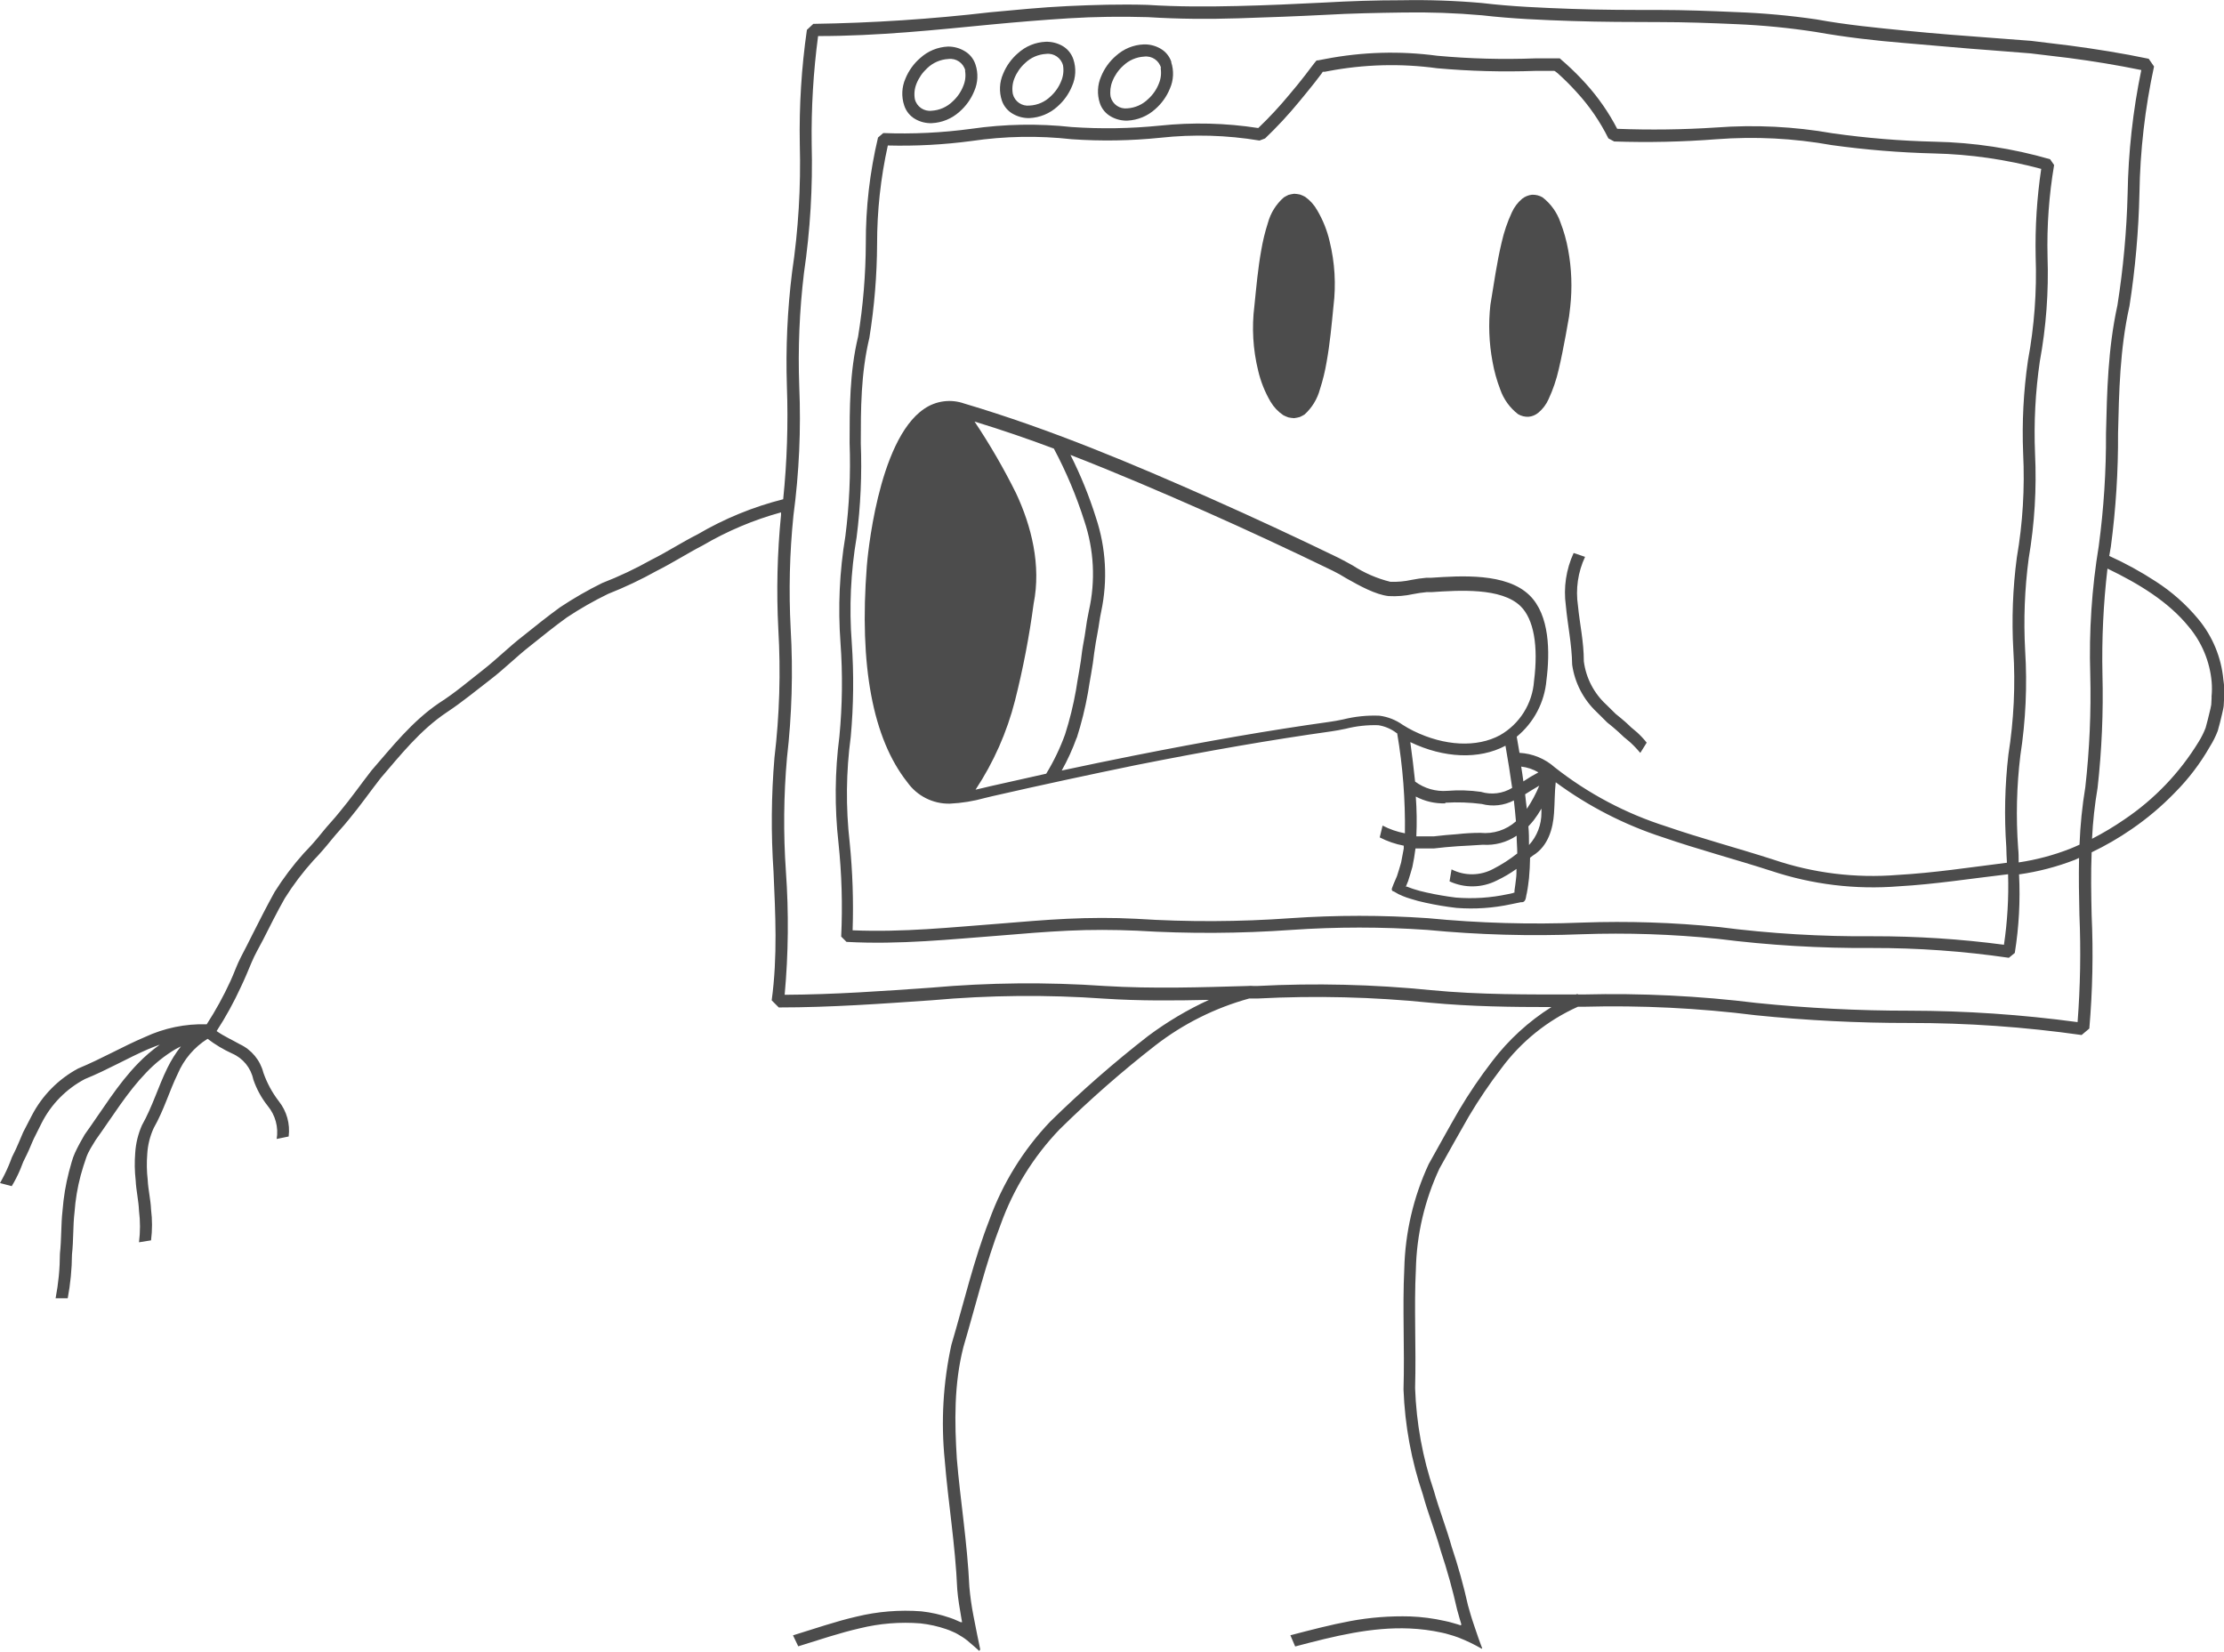
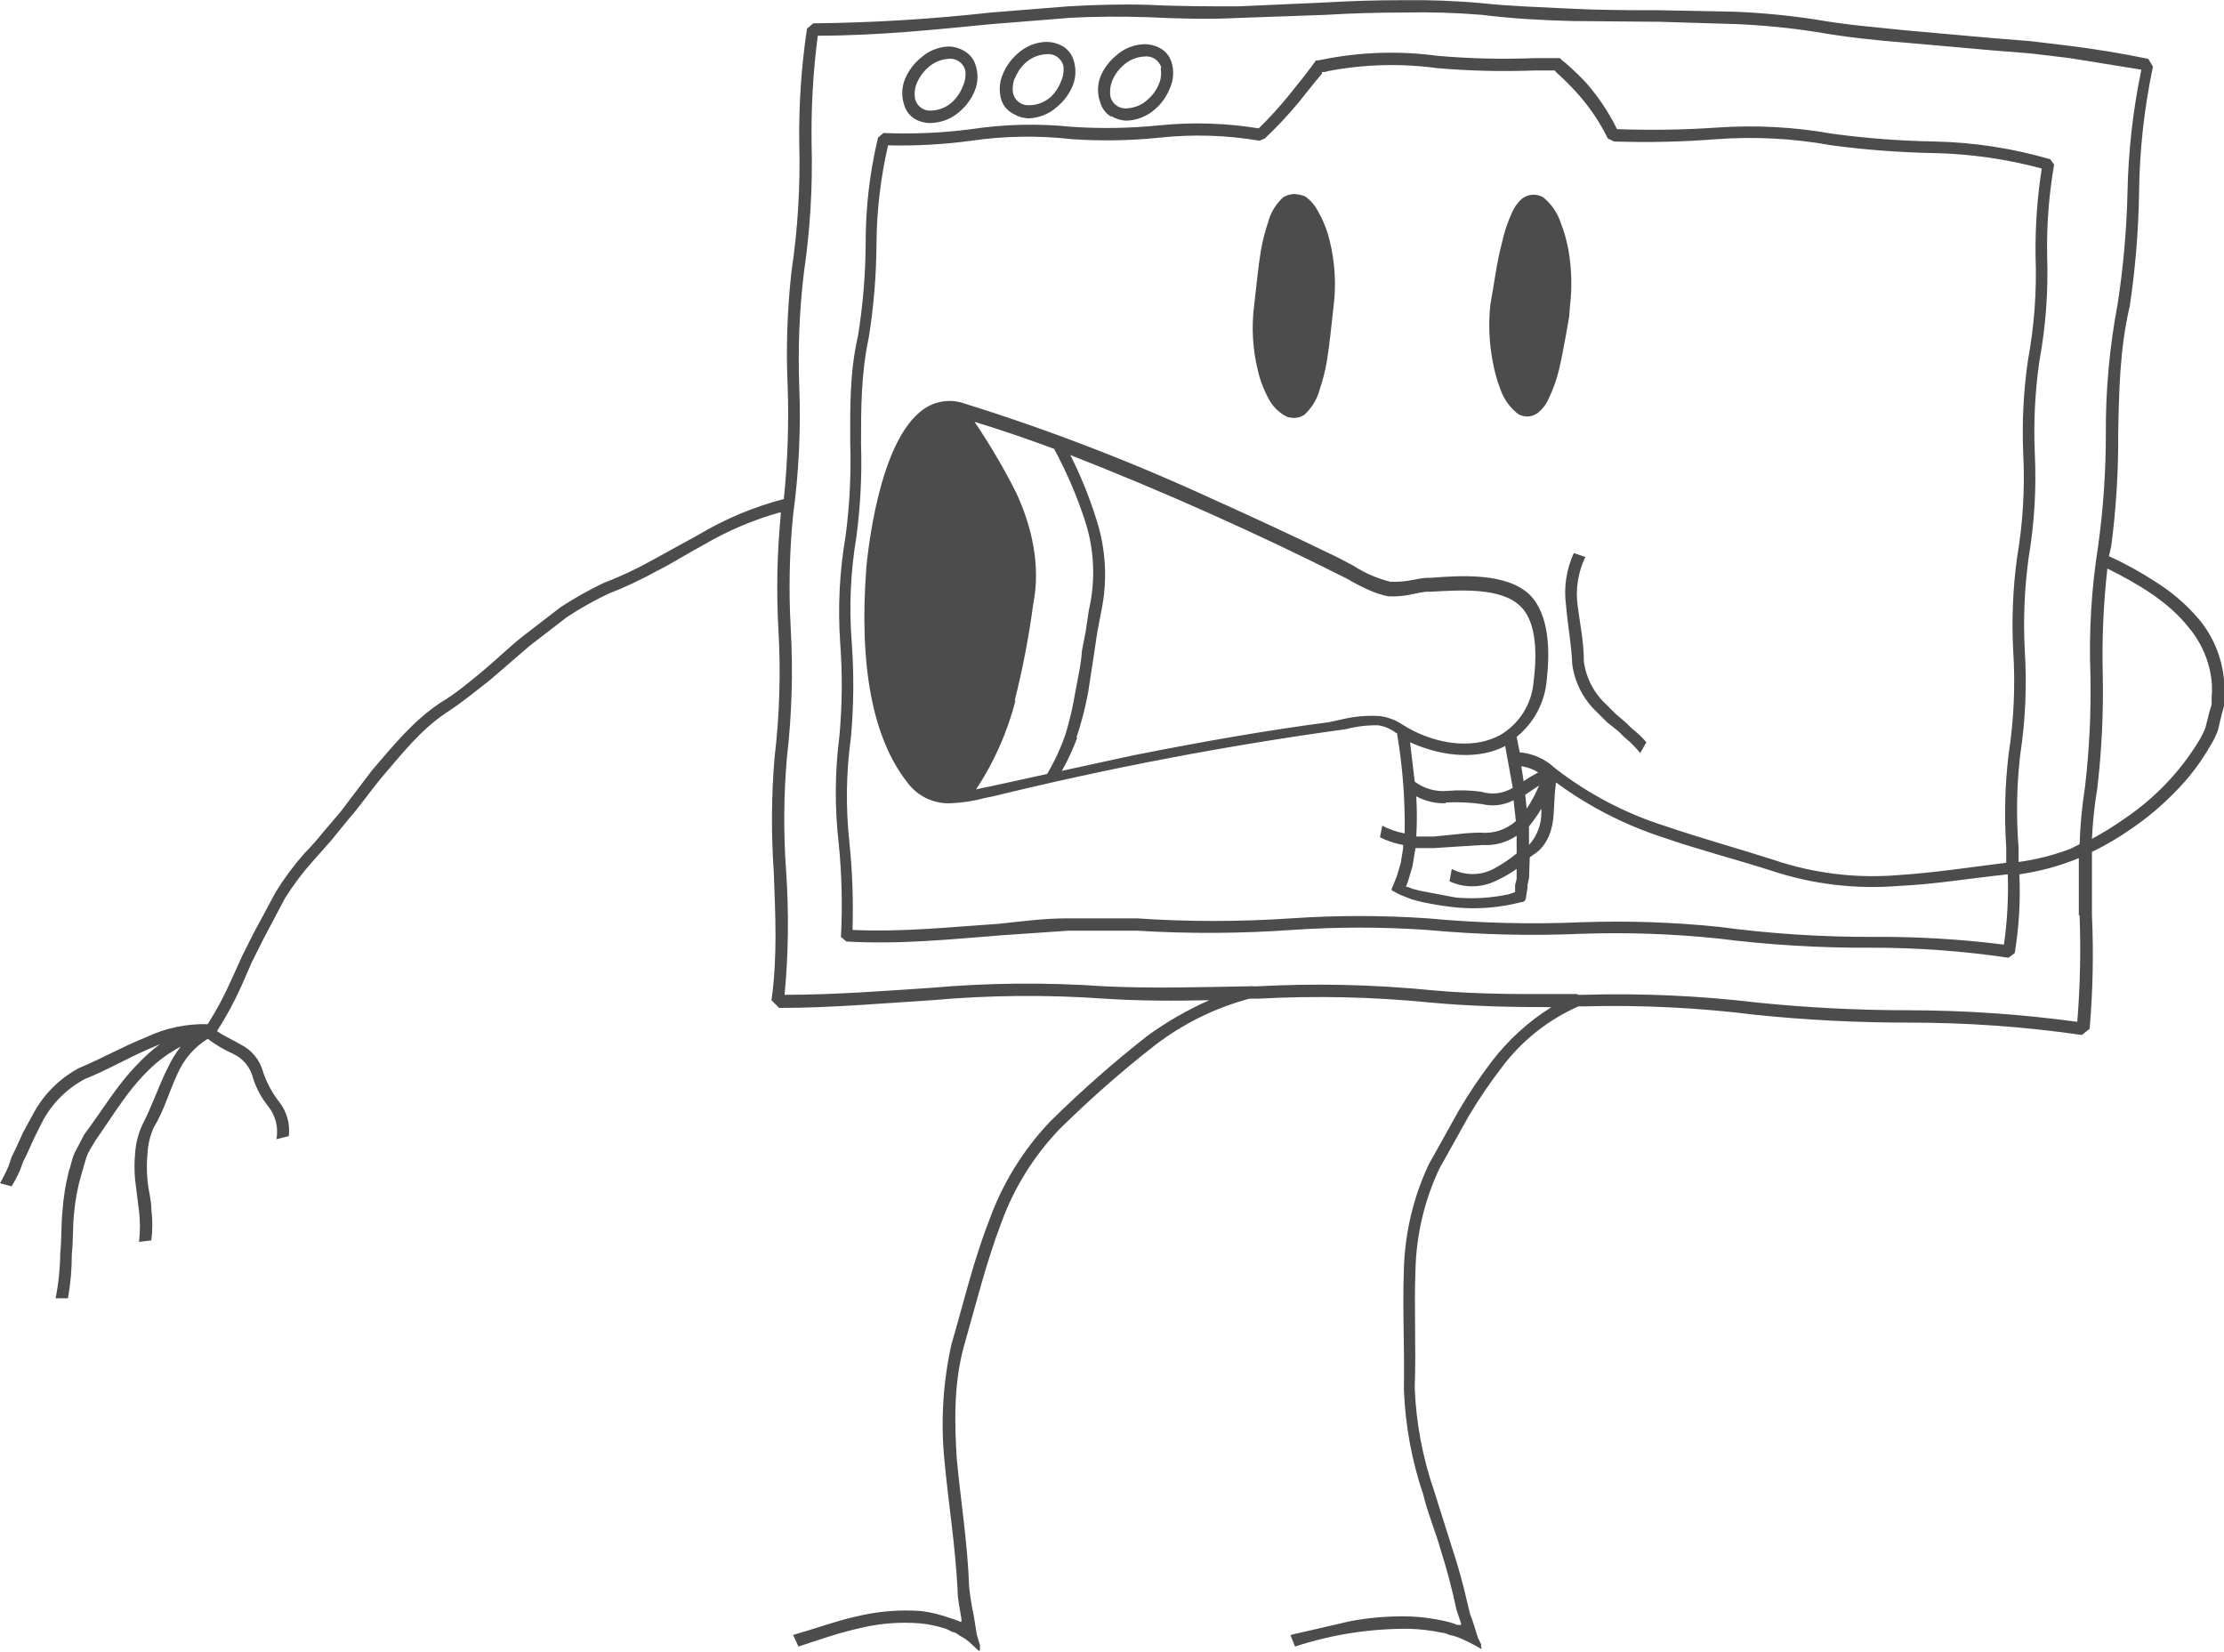
- <svg xmlns="http://www.w3.org/2000/svg" id="Layer_1" data-name="Layer 1" width="4in" height="2.97in" viewBox="0 0 288 213.78">
+ <svg xmlns="http://www.w3.org/2000/svg" id="Layer_1" data-name="Layer 1" width="4in" height="285.1" viewBox="0 0 288 213.78">
  <defs>
-     <style>
-       .cls-1 {
-         fill: #4c4c4c;
-       }
-     </style>
+     <style>.cls-1{fill:#4c4c4c}</style>
  </defs>
-   <g>
-     <path class="cls-1" d="M118.54,15.4a4.05,4.05,0,0,0,2.11.52,5.75,5.75,0,0,0,3.6-1.48,7.06,7.06,0,0,0,1.91-2.67,4.78,4.78,0,0,0,.16-3.45h0a3.12,3.12,0,0,0-1.45-1.76A4.1,4.1,0,0,0,122.77,6a5.7,5.7,0,0,0-3.6,1.48,7,7,0,0,0-1.92,2.67,4.84,4.84,0,0,0-.16,3.47A3.14,3.14,0,0,0,118.54,15.4Zm.14-4.59a5.45,5.45,0,0,1,1.38-2,4.28,4.28,0,0,1,2.74-1.2A2,2,0,0,1,125,9.09l.69-.4-.72.42a3.56,3.56,0,0,1-.23,2,5.3,5.3,0,0,1-1.38,2,4.23,4.23,0,0,1-2.72,1.2,2,2,0,0,1-2.17-1.5A3.66,3.66,0,0,1,118.68,10.81Z" />
-     <path class="cls-1" d="M131.21,14.74a4.05,4.05,0,0,0,2.11.52,5.75,5.75,0,0,0,3.6-1.48,7.06,7.06,0,0,0,1.91-2.67A4.78,4.78,0,0,0,139,7.66h0a3.15,3.15,0,0,0-1.46-1.77,4.15,4.15,0,0,0-2.12-.51,5.7,5.7,0,0,0-3.6,1.48,7,7,0,0,0-1.92,2.67,4.84,4.84,0,0,0-.16,3.47A3.14,3.14,0,0,0,131.21,14.74Zm.14-4.59a5.33,5.33,0,0,1,1.38-2,4.26,4.26,0,0,1,2.74-1.2,2,2,0,0,1,2.19,1.5l0,0a3.65,3.65,0,0,1-.23,2,5.3,5.3,0,0,1-1.38,2,4.17,4.17,0,0,1-2.72,1.19,2,2,0,0,1-2.17-1.49A3.66,3.66,0,0,1,131.35,10.15Z" />
-     <path class="cls-1" d="M143.88,15.07a4.05,4.05,0,0,0,2.11.52,5.75,5.75,0,0,0,3.6-1.48,7.06,7.06,0,0,0,1.91-2.67A4.78,4.78,0,0,0,151.66,8l-1.36.79a3.65,3.65,0,0,1-.23,2,5.3,5.3,0,0,1-1.38,2A4.23,4.23,0,0,1,146,14a2,2,0,0,1-2.18-1.5,3.76,3.76,0,0,1,.23-2,5.33,5.33,0,0,1,1.38-2,4.26,4.26,0,0,1,2.73-1.2,2,2,0,0,1,2.2,1.5L151.69,8a3.1,3.1,0,0,0-1.46-1.76,4.06,4.06,0,0,0-2.12-.52,5.7,5.7,0,0,0-3.6,1.48,7,7,0,0,0-1.92,2.67,4.84,4.84,0,0,0-.16,3.47A3.1,3.1,0,0,0,143.88,15.07Z" />
-     <path class="cls-1" d="M287.92,88a14.35,14.35,0,0,0-3.26-7.87,24,24,0,0,0-5.52-4.88,45,45,0,0,0-6-3.29c.07-.41.13-.81.21-1.21a107.2,107.2,0,0,0,.93-14.68c.13-5.35.23-10.9,1.48-16.47A111.19,111.19,0,0,0,277.05,25a83.66,83.66,0,0,1,1.89-16.42l-.69-1c-3.43-.72-6.84-1.26-10.22-1.71l-5-.61-5-.38c-3.7-.27-7.46-.56-11.27-.94s-7.67-.75-11.55-1.46a95.85,95.85,0,0,0-10.31-.94c-3.4-.15-6.76-.28-10.06-.28-3.71,0-7.48,0-11.31-.14S195.82.83,191.9.36A97.35,97.35,0,0,0,181.56,0c-3.41,0-6.76.11-10.06.3-3.71.19-7.48.36-11.3.45S152.5.85,148.56.6c-3.49-.1-6.94,0-10.34.16s-6.74.5-10,.8a227.57,227.57,0,0,1-22.9,1.5l-.83.78a92.18,92.18,0,0,0-.92,14.78,95.11,95.11,0,0,1-1,16.6A95,95,0,0,0,101.9,50a106.23,106.23,0,0,1-.48,14.62,42.33,42.33,0,0,0-11.09,4.55c-2,1-3.93,2.27-6,3.3a49.55,49.55,0,0,1-6.35,3,49,49,0,0,0-5.44,3.13c-1.67,1.21-3.26,2.49-4.82,3.74-1.78,1.37-3.4,3-5.22,4.42S58.89,89.72,56.87,91c-3.54,2.4-6.12,5.72-8.74,8.72-1.38,1.77-2.69,3.65-4.17,5.42-.72.91-1.54,1.74-2.27,2.66s-1.51,1.8-2.35,2.66a37.39,37.39,0,0,0-3.77,5c-1,1.81-1.93,3.63-2.83,5.42-.5,1-1,2-1.53,3s-.89,2.11-1.38,3.16a44.13,44.13,0,0,1-3.06,5.57,17.65,17.65,0,0,0-8,1.65c-2.88,1.22-5.55,2.79-8.66,4.08a14.49,14.49,0,0,0-6,6.1L3,146.59c-.32.72-.6,1.46-.94,2.18l-.52,1.07c-.14.38-.28.75-.44,1.12A20.87,20.87,0,0,1,0,153.17l1.52.4a16.83,16.83,0,0,0,1.08-2.11c.15-.35.29-.71.42-1.06l.49-1c.33-.67.58-1.37.88-2l1-2A13.15,13.15,0,0,1,11,139.7c3-1.22,5.5-2.71,8.26-3.9.46-.19.94-.38,1.43-.55a20.64,20.64,0,0,0-2.81,2.42c-2.66,2.73-4.6,6-6.92,9.23-.45.76-.87,1.54-1.24,2.33s-.55,1.65-.79,2.48a29,29,0,0,0-.83,5c-.21,1.84-.13,3.73-.34,5.61a31,31,0,0,1-.56,5.77l1.57,0a31.9,31.9,0,0,0,.55-5.67c.21-1.83.12-3.68.33-5.46a25.63,25.63,0,0,1,.8-4.79c.22-.79.46-1.58.74-2.36s.76-1.49,1.19-2.2c2.25-3.14,4.08-6.18,6.56-8.75a17.73,17.73,0,0,1,3.74-3c.24-.14.5-.26.75-.39a15.48,15.48,0,0,0-1.75,2.79c-1.19,2.41-1.9,4.93-3.3,7.43a10.5,10.5,0,0,0-.87,3.57,18.45,18.45,0,0,0,.06,3.57c.06,1.3.38,2.61.43,3.93a16.35,16.35,0,0,1,0,4.08l1.56-.25a15.94,15.94,0,0,0,0-4c-.05-1.28-.37-2.54-.43-3.8a17.4,17.4,0,0,1-.06-3.39,9.29,9.29,0,0,1,.84-3.36c1.35-2.38,2-4.74,3.1-7a9.92,9.92,0,0,1,3.87-4.55,16.54,16.54,0,0,0,3.17,1.9,4.7,4.7,0,0,1,2.75,3.36,11.43,11.43,0,0,0,1.87,3.43,5.35,5.35,0,0,1,1.16,4.28l1.55-.32a6.09,6.09,0,0,0-1.27-4.56,13.27,13.27,0,0,1-2-3.69,5.61,5.61,0,0,0-3.06-3.7c-1-.57-2-1-3-1.7a44.86,44.86,0,0,0,3.15-5.73c.48-1,.93-2.08,1.36-3.12s1-2,1.52-3c.89-1.76,1.79-3.56,2.79-5.33a35.19,35.19,0,0,1,3.7-4.9c.83-.86,1.6-1.75,2.33-2.66s1.54-1.74,2.25-2.63c1.47-1.76,2.76-3.62,4.13-5.37,2.58-3,5.12-6.23,8.59-8.55,2-1.32,3.79-2.82,5.61-4.21s3.41-3,5.17-4.37c1.54-1.23,3.1-2.5,4.75-3.69a45.83,45.83,0,0,1,5.34-3.05,52.86,52.86,0,0,0,6.33-3c2-1,3.95-2.26,5.93-3.28a42,42,0,0,1,10.14-4.28c0,.12,0,.23,0,.34a98.36,98.36,0,0,0-.35,14.8,94.15,94.15,0,0,1-.5,16.62,97.77,97.77,0,0,0-.12,14.8c.23,5.38.54,10.94-.24,16.63l.92.92c6.78,0,13.41-.49,19.82-.93a139.53,139.53,0,0,1,22.34-.21c4.59.3,9.11.26,13.54.16a43.8,43.8,0,0,0-7.88,4.68A146.67,146.67,0,0,0,136,145.21,36.38,36.38,0,0,0,128.1,158c-2,5.13-3.25,10.55-4.9,16.12a47.67,47.67,0,0,0-.86,14.94c.44,5.45,1.37,10.93,1.62,16.72.1,1.28.33,2.53.54,3.78l.07.38v0s.05.11,0,.09h-.1l-.08,0-.45-.2a7.82,7.82,0,0,0-.91-.36,16.93,16.93,0,0,0-3.72-.84,26.91,26.91,0,0,0-8.38.68c-2.75.63-5.43,1.57-8.24,2.43l.68,1.42c2.74-.85,5.34-1.73,8-2.34a24.73,24.73,0,0,1,7.82-.63,15.53,15.53,0,0,1,3.33.74,8,8,0,0,1,.81.32l.4.18a6,6,0,0,1,.59.34,6.64,6.64,0,0,1,1.21.87c.41.34.86.74,1.3,1.13,0-.07.06-.18.11-.18l-.13-.64-.27-1.3-.48-2.44a35.62,35.62,0,0,1-.53-3.73c-.27-5.78-1.17-11.2-1.62-16.56-.3-4.72-.39-9.72.86-14.56,1.63-5.53,2.88-10.82,4.81-15.82a34.73,34.73,0,0,1,7.64-12.33,142.68,142.68,0,0,1,12.4-10.87,35.05,35.05,0,0,1,12.15-6.07l1.13,0a146.23,146.23,0,0,1,22.34.55c5.32.5,10.55.56,15.66.56a29.27,29.27,0,0,0-7.65,7,63,63,0,0,0-4.34,6.4c-1.31,2.26-2.57,4.57-3.9,6.94a34.13,34.13,0,0,0-3.16,13.57c-.25,5.08.06,10.23-.1,15.61a47.9,47.9,0,0,0,2.51,13.62c.66,2.43,1.62,4.81,2.32,7.3a78.27,78.27,0,0,1,2.11,7.59l.34,1.21.18.6c.05.14,0,.12,0,.13v0c0,.06,0,.09,0,.08s0,0-.1,0a3.59,3.59,0,0,0-.37-.12l-.55-.16a10.78,10.78,0,0,0-1.12-.28,24.56,24.56,0,0,0-4.46-.58,36.79,36.79,0,0,0-7.74.6c-2.57.48-5.12,1.15-7.77,1.84l.62,1.45c5.1-1.35,9.9-2.54,14.81-2.33a24.05,24.05,0,0,1,4.18.54c.35.07.69.16,1,.26l.51.15.61.21a21.66,21.66,0,0,1,3.06,1.47c0-.09.11,0,0-.19l-.15-.4-.29-.8-.56-1.64-.27-.81-.18-.59-.34-1.19a75.76,75.76,0,0,0-2.11-7.58c-.69-2.47-1.63-4.83-2.3-7.23a46.38,46.38,0,0,1-2.44-13.33c.15-5.35-.15-10.4.1-15.36a32.55,32.55,0,0,1,3.06-13.08c1.31-2.33,2.54-4.57,3.81-6.76a63.68,63.68,0,0,1,4.18-6.18,25.06,25.06,0,0,1,9.93-8h.72a147.44,147.44,0,0,1,22.32,1.1,193.35,193.35,0,0,0,19.86,1A156.82,156.82,0,0,1,269.56,134l1-.84a111.71,111.71,0,0,0,.3-14.69c-.06-2.67-.11-5.38,0-8.13a38,38,0,0,0,5.18-3,36.6,36.6,0,0,0,5.59-4.72,28.36,28.36,0,0,0,4.56-6,11.6,11.6,0,0,0,1-2c.21-.71.38-1.43.55-2.15.07-.36.18-.71.22-1.08l.06-1.11A10.2,10.2,0,0,0,287.92,88Zm-18.64,30.49a116.89,116.89,0,0,1-.24,13.84,164.33,164.33,0,0,0-21.8-1.48,193.14,193.14,0,0,1-19.75-1,152.54,152.54,0,0,0-22.46-1.1h-.73l0-.09-.21.09c-6.12,0-12.42.05-18.78-.56a148.42,148.42,0,0,0-22.49-.54h-.5a3.25,3.25,0,0,0-.72,0c-6,.17-12.26.38-18.56,0a142.46,142.46,0,0,0-22.49.22c-6.15.43-12.48.89-18.94.92a98.12,98.12,0,0,0,.16-16,93.81,93.81,0,0,1,.14-14.69,97.29,97.29,0,0,0,.48-16.71,95.45,95.45,0,0,1,.36-14.69,95.86,95.86,0,0,0,.75-16.7,94.68,94.68,0,0,1,.61-14.68,97.35,97.35,0,0,0,1-16.68,96.63,96.63,0,0,1,.83-14c7.77,0,15.23-.8,22.47-1.5,3.27-.31,6.6-.59,10-.8s6.8-.25,10.24-.15c4,.25,7.88.27,11.72.15s7.59-.26,11.3-.45c3.28-.19,6.63-.25,10-.3a97.81,97.81,0,0,1,10.23.36c4,.46,7.85.61,11.69.74s7.6.13,11.31.14c3.29,0,6.62.12,10,.27a93,93,0,0,1,10.19,1c3.93.7,7.8,1.14,11.62,1.45s7.57.68,11.27.94l4.95.39,5,.6c3.11.41,6.24.92,9.36,1.56a86.25,86.25,0,0,0-1.77,16A111,111,0,0,1,274.2,39.5c-1.24,5.66-1.35,11.21-1.48,16.58a105.4,105.4,0,0,1-.94,14.6,85.93,85.93,0,0,0-1.1,16.61,106.49,106.49,0,0,1-.64,14.62,59.72,59.72,0,0,0-.75,7.44c-.4.18-.81.37-1.22.53a30.55,30.55,0,0,1-6.66,1.77c0-.63,0-1.25-.07-1.86a62.3,62.3,0,0,1,.29-12,63.24,63.24,0,0,0,.62-13.58,64.1,64.1,0,0,1,.46-11.94,62.87,62.87,0,0,0,.82-13.57,64.37,64.37,0,0,1,.62-11.94,63.07,63.07,0,0,0,1-13.55A61.91,61.91,0,0,1,266,21.34l-.52-.75a57.81,57.81,0,0,0-14.94-2.27,113.94,113.94,0,0,1-13.23-1.09,60.79,60.79,0,0,0-15.08-.75,123.67,123.67,0,0,1-12.81.17,27.7,27.7,0,0,0-4.08-5.87,34.75,34.75,0,0,0-2.58-2.57l-.47-.41-.3-.27-.41,0h-2.8a98.19,98.19,0,0,1-12.66-.34,45,45,0,0,0-14.46.41l-.94.18c-.09,0-.22,0-.29.08l-.2.25-.31.4L169,9.72c-.65.83-1.3,1.65-2,2.46a50.62,50.62,0,0,1-4.06,4.37,49.42,49.42,0,0,0-12.76-.31,67.53,67.53,0,0,1-11.4.18,51.85,51.85,0,0,0-13,.23,66,66,0,0,1-11.4.55l-.68.58a58.3,58.3,0,0,0-1.58,13.7,77,77,0,0,1-1,12.08c-1.12,4.69-1.09,9.3-1.1,13.75a74,74,0,0,1-.55,12.11,58,58,0,0,0-.63,13.78,72.48,72.48,0,0,1-.14,12.13,57.44,57.44,0,0,0-.12,13.79,79.78,79.78,0,0,1,.35,12.13l.69.69c6.94.38,13.58-.35,20-.83,2.85-.24,5.75-.48,8.69-.62s5.91-.13,8.91,0a151.85,151.85,0,0,0,20-.1,127.88,127.88,0,0,1,17.61,0,147.73,147.73,0,0,0,20,.56,129.1,129.1,0,0,1,17.6.59,150,150,0,0,0,20,1.19A121.12,121.12,0,0,1,260.14,124l.77-.63a48.8,48.8,0,0,0,.55-10.17,32.53,32.53,0,0,0,7.24-1.89l.53-.24C269.18,113.6,269.22,116.09,269.28,118.53Zm-9.78,3.82a128,128,0,0,0-16.94-1.1,146.22,146.22,0,0,1-19.92-1.19,129.86,129.86,0,0,0-17.74-.58,146.15,146.15,0,0,1-20-.57,129.9,129.9,0,0,0-17.75,0,147.43,147.43,0,0,1-20,.08c-3-.16-6-.14-9,0s-5.87.4-8.74.63c-6.13.46-12.43,1.14-19,.86a85.42,85.42,0,0,0-.38-11.38,55.62,55.62,0,0,1,.14-13.69,76.33,76.33,0,0,0,.13-12.17,56,56,0,0,1,.63-13.67,73.72,73.72,0,0,0,.54-12.16c0-4.44,0-9,1.11-13.65a79.12,79.12,0,0,0,1-12.13,58.75,58.75,0,0,1,1.39-12.78,68.83,68.83,0,0,0,10.83-.58A50.66,50.66,0,0,1,138.8,18a67,67,0,0,0,11.45-.19,47.15,47.15,0,0,1,12.85.36l.72-.27a54.06,54.06,0,0,0,4.39-4.73c.68-.81,1.34-1.64,2-2.46l.95-1.24a.71.71,0,0,0,.1-.15s0-.05.07-.06l.05,0,.18,0,.38-.07a43.86,43.86,0,0,1,14.18-.38,102.4,102.4,0,0,0,12.68.34h1.74c.26,0,.66,0,.73,0s.19.11.46.32a32.5,32.5,0,0,1,2.49,2.49,25.53,25.53,0,0,1,4.06,5.93l.75.4A119.25,119.25,0,0,0,222.28,18a58.91,58.91,0,0,1,14.92.76,117.43,117.43,0,0,0,13.24,1.08,58.46,58.46,0,0,1,13.89,2,67.51,67.51,0,0,0-.72,11.34,61.69,61.69,0,0,1-1,13.49,65.4,65.4,0,0,0-.62,12,61.48,61.48,0,0,1-.82,13.51,64.34,64.34,0,0,0-.45,12,61.86,61.86,0,0,1-.64,13.51,65,65,0,0,0-.27,12c0,.67.05,1.35.08,2-4.85.61-9.52,1.32-14.16,1.58a39.93,39.93,0,0,1-16.13-2c-4.73-1.52-9.38-2.75-13.84-4.29a45.66,45.66,0,0,1-14.41-7.63l0,0a7.47,7.47,0,0,0-4.58-1.89c-.12-.69-.23-1.39-.36-2.09a10.64,10.64,0,0,0,3.85-7.32c.46-3.6.44-8.43-2.2-11-3-2.92-8.87-2.52-12.76-2.26l-.61,0a17.53,17.53,0,0,0-1.89.27,10.9,10.9,0,0,1-2.75.25,15.93,15.93,0,0,1-4.87-2.11c-.67-.37-1.3-.72-1.86-1-5.61-2.72-11.15-5.29-16.47-7.65-10-4.44-20.78-9-32-12.33a5.76,5.76,0,0,0-5.17.69c-6.09,4.1-7.38,19.7-7.43,20.36-1,12.91.76,22.33,5.25,28a6.58,6.58,0,0,0,5.49,2.77,20.51,20.51,0,0,0,4.57-.74l1-.24c6.34-1.45,12.56-2.78,18.48-4,9.61-1.91,17.66-3.3,25.35-4.38.57-.08,1.21-.2,1.87-.34a15.3,15.3,0,0,1,4.22-.46,5.19,5.19,0,0,1,2.35,1l.1.06a70.74,70.74,0,0,1,1,12.94,10.45,10.45,0,0,1-2.89-1l-.37,1.53a11.37,11.37,0,0,0,3.11,1.07l0,.37-.34,1.81c-.18.58-.33,1.18-.54,1.77l-.43,1c-.1.38-.52.87.06,1a6.13,6.13,0,0,0,1.14.58c.31.13.63.24,1,.35a18.44,18.44,0,0,0,1.94.51,39.52,39.52,0,0,0,4,.67,24.55,24.55,0,0,0,7.08-.48l1.27-.26c.7.07.61-.7.76-1.18l.11-.62.06-.43.11-.87c.08-.89.13-1.78.14-2.66l.38-.29c2-1.23,2.59-3.55,2.72-5.48.1-1.35.07-2.65.22-4a48.72,48.72,0,0,0,13.89,7.13c4.52,1.56,9.25,2.81,14,4.34a41.65,41.65,0,0,0,16.57,2c4.63-.26,9.31-1,14.12-1.56A51.71,51.71,0,0,1,259.5,122.35ZM198,109.4c0-.81,0-1.61-.08-2.42.24-.26.48-.52.69-.79a14.08,14.08,0,0,0,1-1.51c0,.17,0,.35,0,.52A6.16,6.16,0,0,1,198,109.4Zm-15.68,4.75c.22-.64.39-1.29.58-1.92.17-.8.3-1.6.4-2.39.8,0,1.6,0,2.38,0,1-.12,2.08-.22,3.12-.29s2.11-.1,3.22-.19a7,7,0,0,0,4.38-1.17c0,.76.08,1.53.08,2.3a19,19,0,0,1-3.11,2,5.81,5.81,0,0,1-5.4.06l-.26,1.55a7,7,0,0,0,6.12-.11,16.24,16.24,0,0,0,2.55-1.5c0,.43,0,.85-.06,1.28l-.1.82-.1.7,0,.24c0,.08-.13,0-.2.09l-.66.14a23.08,23.08,0,0,1-6.74.44c-1.3-.16-2.56-.38-3.77-.65a16,16,0,0,1-1.75-.47c-.28-.1-.56-.19-.82-.3-.1,0,0,0-.06,0S181.93,115.05,182.31,114.15ZM131.44,90.69a111.11,111.11,0,0,0,2.41-12.53c1-5-.29-10.09-2.28-14.33a83.33,83.33,0,0,0-5.37-9.27q5.19,1.59,10.27,3.5a56.08,56.08,0,0,1,3.94,9.35,21.6,21.6,0,0,1,.6,11.64c-.19.89-.34,1.76-.45,2.63s-.31,1.73-.43,2.59c-.18,1.73-.55,3.41-.8,5.1a44,44,0,0,1-1.4,5.68,28.15,28.15,0,0,1-2.45,5.11q-3.6.8-7.28,1.63l-1,.24-.87.2A37.85,37.85,0,0,0,131.44,90.69Zm8,4.83a45.62,45.62,0,0,0,1.44-5.81c.26-1.73.63-3.44.82-5.22.12-.88.27-1.76.44-2.64s.26-1.78.46-2.68A23.21,23.21,0,0,0,141.92,67a53.82,53.82,0,0,0-3.3-8.12c6,2.33,11.9,4.87,17.54,7.36,5.3,2.35,10.83,4.92,16.41,7.63.54.26,1.15.6,1.79,1,1.77,1,3.78,2.1,5.45,2.29a11.67,11.67,0,0,0,3.2-.26,16.6,16.6,0,0,1,1.72-.25l.62,0c3.61-.24,9.07-.61,11.56,1.82,1.7,1.67,2.32,5.11,1.74,9.7a8.78,8.78,0,0,1-4.4,7c-3,1.63-7.2,1.42-11.21-.55a14,14,0,0,1-1.4-.79,6.66,6.66,0,0,0-3-1.18,16.59,16.59,0,0,0-4.7.48c-.63.13-1.24.25-1.79.32-7.72,1.08-15.8,2.48-25.43,4.39q-4.51.9-9.23,1.91A28.22,28.22,0,0,0,139.42,95.52Zm55.51,1q.49,2.78.87,5.48a5,5,0,0,1-4.05.51,19.8,19.8,0,0,0-4.34-.13,6.18,6.18,0,0,1-4.18-1.2c-.17-1.69-.39-3.39-.62-5.11C187,98.17,191.55,98.34,194.93,96.55Zm-7.78,7.4a24.86,24.86,0,0,1,4.71.16,5.77,5.77,0,0,0,4.16-.46c.1.91.2,1.81.27,2.71a6,6,0,0,1-4.6,1.49,26.55,26.55,0,0,0-3,.17c-1,.06-2,.17-3,.28-.75,0-1.52,0-2.3,0a42.15,42.15,0,0,0-.07-5.15A7.6,7.6,0,0,0,187.15,104Zm10.35-1.11c.6-.38,1.2-.75,1.81-1.1a16.93,16.93,0,0,1-1.61,3C197.63,104.12,197.58,103.48,197.5,102.84Zm-.25-1.67c-.09-.63-.17-1.26-.28-1.9a5.6,5.6,0,0,1,2.23.75A20.32,20.32,0,0,0,197.25,101.17Zm89.13-10.92-.05,1c-.05.34-.14.67-.22,1-.16.65-.31,1.32-.51,2a10.66,10.66,0,0,1-.89,1.79,32.62,32.62,0,0,1-9.61,10.06,38.4,38.4,0,0,1-4.21,2.52,55.23,55.23,0,0,1,.72-6.6,107.88,107.88,0,0,0,.63-14.69,99.59,99.59,0,0,1,.65-13.7c4,1.93,7.88,4.26,10.54,7.55a12.88,12.88,0,0,1,2.95,7.1A10.38,10.38,0,0,1,286.38,90.25Z" />
-     <path class="cls-1" d="M202.77,78.38c.23,2.53.77,4.93.82,7.67a10.44,10.44,0,0,0,3.18,6.13l1.35,1.34c.49.4,1,.8,1.46,1.23l.69.65c.26.2.5.4.75.62a13.77,13.77,0,0,1,1.39,1.45l.83-1.33a10.73,10.73,0,0,0-1.3-1.38c-.22-.2-.46-.39-.69-.58l-.65-.61c-.43-.4-.9-.76-1.35-1.13L208,91.21a9.22,9.22,0,0,1-2.9-5.6c0-2.58-.53-4.82-.76-7.21a11.06,11.06,0,0,1,.92-6.32l-1.48-.5A12.28,12.28,0,0,0,202.77,78.38Z" />
-     <path class="cls-1" d="M164.54,52a5.42,5.42,0,0,0,1.65,1.74,5.3,5.3,0,0,0,.65.28,4.82,4.82,0,0,0,.75.1,5.23,5.23,0,0,0,.73-.15,5.86,5.86,0,0,0,.61-.32,6.77,6.77,0,0,0,2-3.28,24.4,24.4,0,0,0,.86-3.52c.43-2.37.65-4.78.89-7.23h0a23.31,23.31,0,0,0-.5-8.41,14.2,14.2,0,0,0-1.6-4A5.31,5.31,0,0,0,169,25.45a4.27,4.27,0,0,0-.66-.29,4.82,4.82,0,0,0-.75-.1,5.7,5.7,0,0,0-.74.15,5.92,5.92,0,0,0-.61.33,6.74,6.74,0,0,0-2.05,3.29,25.44,25.44,0,0,0-.86,3.52c-.43,2.37-.64,4.78-.89,7.22a23.07,23.07,0,0,0,.49,8.41A14.38,14.38,0,0,0,164.54,52Z" />
-     <path class="cls-1" d="M194.27,50.39a6.89,6.89,0,0,0,2.31,3.21,2.43,2.43,0,0,0,1.37.34,2.28,2.28,0,0,0,1.24-.51,4.78,4.78,0,0,0,1.34-1.76,19.23,19.23,0,0,0,1.32-3.87c.63-2.64,1.34-6.85,1.34-6.85l.15-1.25a25.32,25.32,0,0,0-.27-7.38,19.51,19.51,0,0,0-1-3.56,6.94,6.94,0,0,0-2.31-3.23,2.49,2.49,0,0,0-1.38-.34,2.51,2.51,0,0,0-1.26.51,5,5,0,0,0-1.34,1.77,19.11,19.11,0,0,0-1.32,3.88c-.63,2.64-1,5.33-1.46,8.1a25,25,0,0,0,.28,7.38A19.47,19.47,0,0,0,194.27,50.39Z" />
-   </g>
+   <path class="cls-1" d="M118.5 15.4a4 4 0 0 0 2.2.5 5.8 5.8 0 0 0 3.6-1.5 7 7 0 0 0 1.9-2.6 4.8 4.8 0 0 0 .1-3.5 3.1 3.1 0 0 0-1.4-1.7 4.1 4.1 0 0 0-2.1-.6 5.7 5.7 0 0 0-3.6 1.5 7 7 0 0 0-2 2.7 4.8 4.8 0 0 0-.1 3.4 3.1 3.1 0 0 0 1.4 1.8zm.2-4.6a5.5 5.5 0 0 1 1.4-2 4.3 4.3 0 0 1 2.7-1.2 2 2 0 0 1 2.2 1.5l.7-.4-.7.4a3.6 3.6 0 0 1-.3 2 5.3 5.3 0 0 1-1.3 2 4.2 4.2 0 0 1-2.8 1.2 2 2 0 0 1-2.1-1.5 3.7 3.7 0 0 1 .2-2zm12.5 3.9a4 4 0 0 0 2.1.6 5.8 5.8 0 0 0 3.6-1.5 7 7 0 0 0 2-2.7 4.8 4.8 0 0 0 .1-3.4 3.1 3.1 0 0 0-1.5-1.8 4.2 4.2 0 0 0-2-.5 5.7 5.7 0 0 0-3.7 1.5 7 7 0 0 0-1.9 2.6 4.8 4.8 0 0 0-.2 3.5 3.1 3.1 0 0 0 1.5 1.7zm.2-4.5a5.3 5.3 0 0 1 1.3-2 4.3 4.3 0 0 1 2.8-1.2 2 2 0 0 1 2.2 1.5 3.6 3.6 0 0 1-.3 2 5.3 5.3 0 0 1-1.3 2 4.2 4.2 0 0 1-2.8 1.1 2 2 0 0 1-2.1-1.5 3.7 3.7 0 0 1 .2-2zm12.5 4.8a4 4 0 0 0 2 .6 5.8 5.8 0 0 0 3.7-1.5 7 7 0 0 0 1.9-2.7 4.8 4.8 0 0 0 .2-3.4l-1.4.8a3.6 3.6 0 0 1-.2 2 5.3 5.3 0 0 1-1.4 2A4.2 4.2 0 0 1 146 14a2 2 0 0 1-2.2-1.5 3.8 3.8 0 0 1 .2-2 5.3 5.3 0 0 1 1.4-2 4.3 4.3 0 0 1 2.8-1.2 2 2 0 0 1 2.2 1.5l1.3-.8a3.1 3.1 0 0 0-1.5-1.8 4 4 0 0 0-2-.5 5.7 5.7 0 0 0-3.7 1.5 7 7 0 0 0-2 2.7 4.8 4.8 0 0 0 0 3.4 3.1 3.1 0 0 0 1.4 1.8z" />
+   <path class="cls-1" d="M288 88a14.3 14.3 0 0 0-3.3-7.9 24 24 0 0 0-5.6-4.8 45 45 0 0 0-6-3.3l.3-1.3a107.2 107.2 0 0 0 .9-14.6c.1-5.4.2-11 1.5-16.5A111.2 111.2 0 0 0 277 25a83.7 83.7 0 0 1 1.8-16.4l-.6-1a130 130 0 0 0-10.3-1.7l-5-.6-5-.4-11.2-1c-3.8-.4-7.7-.7-11.6-1.4a95.8 95.8 0 0 0-10.3-1l-10-.2c-3.8 0-7.5 0-11.4-.2S195.8.8 192 .4a97.3 97.3 0 0 0-10.3-.4c-3.4 0-6.8.1-10.1.3l-11.3.5c-3.8 0-7.7 0-11.6-.2-3.5-.1-7 0-10.4.2l-10 .8a227.6 227.6 0 0 1-23 1.4l-.8.7a92.2 92.2 0 0 0-1 14.8 95.1 95.1 0 0 1-1 16.6A95 95 0 0 0 102 50a106.2 106.2 0 0 1-.5 14.6 42.3 42.3 0 0 0-11 4.6l-6 3.3a49.5 49.5 0 0 1-6.4 3 49 49 0 0 0-5.5 3.1l-4.8 3.7c-1.8 1.4-3.4 3-5.2 4.5S59 89.8 57 91c-3.6 2.4-6.2 5.7-8.8 8.7l-4.1 5.4-2.3 2.7a32 32 0 0 1-2.4 2.7 37.4 37.4 0 0 0-3.7 5l-2.9 5.4-1.5 3-1.4 3.1a44.1 44.1 0 0 1-3 5.6 17.6 17.6 0 0 0-8 1.7c-3 1.2-5.6 2.7-8.7 4a14.5 14.5 0 0 0-6 6.1L3 146.6l-1 2.2-.5 1-.4 1.2a20.9 20.9 0 0 1-1.1 2.2l1.5.4a16.8 16.8 0 0 0 1.1-2.1l.4-1.1.5-1 .9-2 1-2a13.2 13.2 0 0 1 5.6-5.7c3-1.2 5.5-2.7 8.3-3.9l1.4-.6a20.6 20.6 0 0 0-2.8 2.5c-2.7 2.7-4.6 6-7 9.2l-1.2 2.3c-.4.8-.5 1.7-.8 2.5a29 29 0 0 0-.8 5c-.2 1.8-.1 3.7-.3 5.6a31 31 0 0 1-.6 5.8h1.6a31.9 31.9 0 0 0 .5-5.7c.2-1.8.1-3.7.3-5.4a25.6 25.6 0 0 1 .9-4.8l.7-2.4c.3-.8.8-1.5 1.2-2.2 2.2-3.1 4-6.2 6.5-8.7a17.7 17.7 0 0 1 3.8-3l.7-.4a15.5 15.5 0 0 0-1.7 2.8c-1.2 2.4-2 4.9-3.3 7.4a10.5 10.5 0 0 0-.9 3.6 18.4 18.4 0 0 0 0 3.5l.5 4a16.4 16.4 0 0 1 0 4l1.6-.2a16 16 0 0 0 0-4c0-1.3-.4-2.5-.5-3.8a17.4 17.4 0 0 1 0-3.4 9.3 9.3 0 0 1 .8-3.4c1.4-2.3 2-4.7 3.1-7a10 10 0 0 1 3.9-4.5 16.5 16.5 0 0 0 3.2 1.9 4.7 4.7 0 0 1 2.7 3.3 11.4 11.4 0 0 0 1.9 3.5 5.3 5.3 0 0 1 1.1 4.3l1.6-.4a6 6 0 0 0-1.3-4.5 13.3 13.3 0 0 1-2-3.7 5.6 5.6 0 0 0-3-3.7c-1-.6-2-1-3-1.7a44.9 44.9 0 0 0 3.1-5.7l1.4-3.2 1.5-3 2.8-5.3a35.2 35.2 0 0 1 3.7-4.9l2.3-2.6 2.2-2.7c1.5-1.7 2.8-3.6 4.2-5.3 2.6-3 5.1-6.3 8.6-8.6 2-1.3 3.8-2.8 5.6-4.2l5.1-4.4 4.8-3.7a45.8 45.8 0 0 1 5.3-3 52.9 52.9 0 0 0 6.4-3c2-1 4-2.3 5.9-3.3a42 42 0 0 1 10.1-4.3v.4a98.4 98.4 0 0 0-.3 14.8 94.2 94.2 0 0 1-.5 16.6 97.8 97.8 0 0 0-.1 14.8c.2 5.4.5 11-.3 16.6l1 1c6.7 0 13.4-.6 19.8-1a139.5 139.5 0 0 1 22.3-.2c4.6.3 9.1.3 13.6.2a43.8 43.8 0 0 0-8 4.6 146.7 146.7 0 0 0-12.6 11.1 36.4 36.4 0 0 0-7.9 12.8c-2 5.1-3.3 10.6-4.9 16.1a47.7 47.7 0 0 0-.9 15c.5 5.4 1.4 10.9 1.7 16.7 0 1.3.3 2.5.5 3.8v.4h-.1l-.5-.2a7.8 7.8 0 0 0-.9-.3 17 17 0 0 0-3.7-.9 27 27 0 0 0-8.4.7c-2.7.6-5.4 1.6-8.2 2.4l.7 1.5c2.7-.9 5.3-1.8 8-2.4a24.7 24.7 0 0 1 7.8-.6 15.5 15.5 0 0 1 3.3.7 8 8 0 0 1 .8.4l.4.1a6 6 0 0 1 .6.4 6.6 6.6 0 0 1 1.2.8l1.3 1.2.1-.2v-.6l-.4-1.3-.4-2.5a35.6 35.6 0 0 1-.6-3.7c-.2-5.8-1.1-11.2-1.6-16.6-.3-4.7-.4-9.7.9-14.5 1.6-5.6 2.9-10.9 4.8-15.9a34.7 34.7 0 0 1 7.6-12.3 142.7 142.7 0 0 1 12.4-10.9 35 35 0 0 1 12.2-6h1.1a146.2 146.2 0 0 1 22.3.5c5.4.5 10.6.6 15.7.6a29.3 29.3 0 0 0-7.7 7 63 63 0 0 0-4.3 6.4l-3.9 7a34.1 34.1 0 0 0-3.2 13.5c-.2 5 .1 10.2 0 15.6a47.9 47.9 0 0 0 2.5 13.6c.6 2.5 1.6 4.8 2.3 7.3a78.3 78.3 0 0 1 2 7.6l.4 1.2.2.6v.2a3.6 3.6 0 0 0-.5 0l-.5-.2a10.8 10.8 0 0 0-1.1-.3 24.6 24.6 0 0 0-4.5-.6 36.8 36.8 0 0 0-7.7.6l-7.8 1.8.6 1.5a46 46 0 0 1 14.8-2.3 24 24 0 0 1 4.2.5c.4 0 .7.2 1 .3l.5.1.6.2a21.7 21.7 0 0 1 3 1.5c0-.1.2 0 0-.2v-.4l-.4-.8-.5-1.6-.3-.9-.2-.5-.3-1.2a75.8 75.8 0 0 0-2.1-7.6l-2.3-7.3a46.4 46.4 0 0 1-2.5-13.3c.2-5.3-.1-10.4.1-15.3a32.5 32.5 0 0 1 3.1-13.1l3.8-6.8a63.7 63.7 0 0 1 4.2-6.2 25 25 0 0 1 10-8h.6a147.4 147.4 0 0 1 22.4 1.1 193.3 193.3 0 0 0 19.8 1 156.8 156.8 0 0 1 22.4 1.6l1-.8a111.7 111.7 0 0 0 .3-14.7v-8.2a38 38 0 0 0 5.1-3 36.6 36.6 0 0 0 5.6-4.7 28.4 28.4 0 0 0 4.6-6 11.6 11.6 0 0 0 1-2l.5-2.1.3-1.1v-1.1a10.2 10.2 0 0 0 0-2.3zm-18.7 30.5a116.9 116.9 0 0 1-.3 13.8 164.3 164.3 0 0 0-21.8-1.5 193.1 193.1 0 0 1-19.7-1 152.5 152.5 0 0 0-22.5-1h-.7v-.1h-.2c-6.1 0-12.4.1-18.8-.5a148.4 148.4 0 0 0-22.5-.5h-.5a3.3 3.3 0 0 0-.7 0c-6 .1-12.3.3-18.6 0a142.5 142.5 0 0 0-22.5.2c-6.1.4-12.4.9-18.9.9a98.1 98.1 0 0 0 .2-16 93.8 93.8 0 0 1 .1-14.7 97.3 97.3 0 0 0 .5-16.7 95.5 95.5 0 0 1 .3-14.7 95.9 95.9 0 0 0 .8-16.7 94.7 94.7 0 0 1 .6-14.7 97.3 97.3 0 0 0 1-16.7 96.6 96.6 0 0 1 .8-14c7.8 0 15.3-.8 22.5-1.5l10-.8c3.4-.2 6.8-.2 10.2-.1 4 .2 8 .3 11.8.1l11.3-.4c3.3-.2 6.6-.3 10-.3a97.8 97.8 0 0 1 10.2.3c4 .5 7.8.7 11.7.8l11.3.1 10 .3a93 93 0 0 1 10.2 1c4 .7 7.8 1.1 11.6 1.4l11.3 1 5 .4 5 .6 9.3 1.5a86.3 86.3 0 0 0-1.8 16 111 111 0 0 1-1.3 14.5 86.8 86.8 0 0 0-1.5 16.6 105.4 105.4 0 0 1-1 14.6 86 86 0 0 0-1 16.6 106.5 106.5 0 0 1-.7 14.6 59.7 59.7 0 0 0-.7 7.4l-1.2.6a30.6 30.6 0 0 1-6.7 1.7v-1.8a62.3 62.3 0 0 1 .2-12 63.2 63.2 0 0 0 .6-13.6 64.1 64.1 0 0 1 .5-12 62.9 62.9 0 0 0 .8-13.5 64.4 64.4 0 0 1 .6-12 63 63 0 0 0 1-13.5 62 62 0 0 1 .9-11.9l-.5-.7a57.8 57.8 0 0 0-15-2.3 114 114 0 0 1-13.2-1 60.8 60.8 0 0 0-15-.8 123.7 123.7 0 0 1-12.9.2 27.7 27.7 0 0 0-4-6 34.8 34.8 0 0 0-2.6-2.5l-.5-.4-.3-.3h-3.2a98.2 98.2 0 0 1-12.7-.3 45 45 0 0 0-14.4.4l-1 .2h-.3l-.2.3-.3.4-.9 1.2-2 2.5a50.6 50.6 0 0 1-4 4.4 49.4 49.4 0 0 0-12.8-.4 67.5 67.5 0 0 1-11.4.2 51.9 51.9 0 0 0-13 .3 66 66 0 0 1-11.4.5l-.7.6a58.3 58.3 0 0 0-1.6 13.7 77 77 0 0 1-1 12c-1.1 4.8-1 9.4-1 13.8a74 74 0 0 1-.6 12.1 58 58 0 0 0-.7 13.8 72.5 72.5 0 0 1-.1 12.1 57.4 57.4 0 0 0-.1 13.8 79.8 79.8 0 0 1 .3 12.2l.7.6c7 .4 13.6-.3 20-.8l8.7-.6h9a151.8 151.8 0 0 0 20-.1 127.9 127.9 0 0 1 17.5 0 147.7 147.7 0 0 0 20 .5 129.1 129.1 0 0 1 17.6.6 150 150 0 0 0 20 1.2 121.1 121.1 0 0 1 17.7 1.3l.8-.6a48.8 48.8 0 0 0 .6-10.2 32.5 32.5 0 0 0 7.2-1.9l.5-.2v7.4zm-9.8 3.8a128 128 0 0 0-17-1 146.2 146.2 0 0 1-19.9-1.3 129.9 129.9 0 0 0-17.7-.6 146.2 146.2 0 0 1-20-.5 129.9 129.9 0 0 0-17.7 0 147.4 147.4 0 0 1-20 0h-9c-3 0-6 .4-8.8.7-6.1.4-12.4 1.1-19 .8a85.4 85.4 0 0 0-.4-11.3 55.6 55.6 0 0 1 .2-13.7 76.3 76.3 0 0 0 .1-12.2 56 56 0 0 1 .6-13.7 73.7 73.7 0 0 0 .6-12.1c0-4.5 0-9 1-13.7a79.1 79.1 0 0 0 1-12.1 58.8 58.8 0 0 1 1.5-12.8 68.8 68.8 0 0 0 10.8-.6 50.7 50.7 0 0 1 13-.2 67 67 0 0 0 11.4-.2 47.1 47.1 0 0 1 12.9.4l.7-.3a54 54 0 0 0 4.4-4.7l2-2.5 1-1.2a.7.7 0 0 0 0-.2h.4l.3-.1a43.9 43.9 0 0 1 14.2-.4 102.4 102.4 0 0 0 12.7.3h2.5l.4.4a32.5 32.5 0 0 1 2.5 2.5 25.5 25.5 0 0 1 4 5.9l.8.4a119.3 119.3 0 0 0 13.3-.3 59 59 0 0 1 14.9.8 117.4 117.4 0 0 0 13.2 1 58.5 58.5 0 0 1 14 2 67.5 67.5 0 0 0-.8 11.4 61.7 61.7 0 0 1-1 13.5 65.4 65.4 0 0 0-.6 12 61.5 61.5 0 0 1-.8 13.5 64.3 64.3 0 0 0-.5 12 61.9 61.9 0 0 1-.6 13.5 65 65 0 0 0-.3 12v2c-4.8.6-9.4 1.3-14 1.6a40 40 0 0 1-16.2-2c-4.7-1.5-9.4-2.8-13.8-4.3a45.7 45.7 0 0 1-14.5-7.6 7.5 7.5 0 0 0-4.5-2l-.4-2a10.6 10.6 0 0 0 3.9-7.4c.4-3.5.4-8.4-2.2-11-3-2.9-9-2.5-12.8-2.2h-.6a17.5 17.5 0 0 0-1.9.3 10.9 10.9 0 0 1-2.8.2 16 16 0 0 1-4.8-2.1l-1.9-1a590 590 0 0 0-16.5-7.7 266 266 0 0 0-32-12.3 5.8 5.8 0 0 0-5.1.7c-6.1 4.1-7.4 19.7-7.5 20.4-1 12.9.8 22.3 5.3 28a6.6 6.6 0 0 0 5.5 2.7 20.5 20.5 0 0 0 4.6-.7l1-.2a447.8 447.8 0 0 1 45.7-8.7 15.3 15.3 0 0 1 4.2-.5 5.2 5.2 0 0 1 2.3 1h.1a70.7 70.7 0 0 1 1 13 10.4 10.4 0 0 1-2.9-1l-.3 1.5a11.4 11.4 0 0 0 3 1v.4l-.3 1.9-.5 1.7-.4 1c-.1.4-.6.9 0 1a6.1 6.1 0 0 0 1.2.6l1 .4a18.4 18.4 0 0 0 2 .5 39.5 39.5 0 0 0 4 .6 24.6 24.6 0 0 0 7-.4l1.3-.3c.7 0 .6-.7.7-1.2l.1-.6v-.4l.2-.9.1-2.7.4-.3c2-1.2 2.6-3.5 2.7-5.4.1-1.4.1-2.7.3-4a48.7 48.7 0 0 0 13.8 7.1c4.6 1.6 9.3 2.8 14 4.3a41.6 41.6 0 0 0 16.6 2c4.6-.2 9.3-1 14.1-1.5a51.7 51.7 0 0 1-.5 9.1zM198 109.4V107l.6-.8a14 14 0 0 0 1-1.5v.5a6.2 6.2 0 0 1-1.6 4.2zm-15.7 4.8l.6-2 .4-2.4h2.4l3.1-.2 3.2-.2a7 7 0 0 0 4.4-1.2v2.3a19 19 0 0 1-3 2 5.8 5.8 0 0 1-5.4 0l-.3 1.6a7 7 0 0 0 6.1-.1 16.2 16.2 0 0 0 2.6-1.5v1.3l-.2.8v.9l-.3.1-.6.2a23 23 0 0 1-6.8.4l-3.7-.7a16 16 0 0 1-1.8-.4l-.8-.3c-.1 0 0 0 0 0s-.3.3.1-.6zm-50.9-23.5a111.1 111.1 0 0 0 2.4-12.5c1-5-.2-10.1-2.2-14.4a83.3 83.3 0 0 0-5.4-9.2q5.2 1.6 10.3 3.5a56 56 0 0 1 4 9.3A21.6 21.6 0 0 1 141 79l-.4 2.7-.5 2.6c-.1 1.7-.5 3.4-.8 5A44 44 0 0 1 138 95a28.1 28.1 0 0 1-2.4 5.2l-7.3 1.6-1 .2-.9.2a37.9 37.9 0 0 0 5.1-11.5zm8 4.8a45.6 45.6 0 0 0 1.5-5.8l.8-5.2.4-2.7.5-2.6a23.2 23.2 0 0 0-.7-12.2 53.8 53.8 0 0 0-3.3-8.1 420.5 420.5 0 0 1 35.8 16c1.7 1 3.7 2 5.4 2.3a11.7 11.7 0 0 0 3.2-.3 16.6 16.6 0 0 1 1.7-.3h.6c3.7-.2 9.1-.6 11.6 1.9 1.7 1.6 2.3 5 1.7 9.7a8.8 8.8 0 0 1-4.4 7c-3 1.6-7.2 1.4-11.2-.6a14 14 0 0 1-1.4-.8 6.7 6.7 0 0 0-3-1.1 16.6 16.6 0 0 0-4.7.4l-1.8.4c-7.7 1-15.8 2.4-25.4 4.3l-9.2 2a28.2 28.2 0 0 0 2-4.3zm55.5 1l1 5.5a5 5 0 0 1-4.1.5 19.8 19.8 0 0 0-4.4-.1 6.2 6.2 0 0 1-4.2-1.2l-.6-5.1c4.4 2 9 2.2 12.3.5zm-7.7 7.4a24.9 24.9 0 0 1 4.7.2 5.8 5.8 0 0 0 4.1-.5l.3 2.7a6 6 0 0 1-4.6 1.5 26.6 26.6 0 0 0-3 .2l-3 .3h-2.3a42.1 42.1 0 0 0 0-5.2 7.6 7.6 0 0 0 3.8.9zm10.3-1l1.8-1.2a17 17 0 0 1-1.6 3l-.2-1.9zm-.2-1.8l-.3-1.9a5.6 5.6 0 0 1 2.2.8 20.3 20.3 0 0 0-2 1.2zm89.1-10.9v1l-.3 1-.5 2a10.7 10.7 0 0 1-.9 1.8 32.6 32.6 0 0 1-9.6 10 38.4 38.4 0 0 1-4.2 2.6 55.2 55.2 0 0 1 .7-6.6 107.9 107.9 0 0 0 .7-14.7 99.6 99.6 0 0 1 .6-13.7c4 2 7.9 4.3 10.5 7.6a12.9 12.9 0 0 1 3 7 10.4 10.4 0 0 1 0 2z" />
+   <path class="cls-1" d="M202.8 78.4c.2 2.5.7 5 .8 7.6a10.4 10.4 0 0 0 3.2 6.2l1.3 1.3 1.5 1.2.7.7.7.6a13.8 13.8 0 0 1 1.4 1.5l.8-1.4a10.7 10.7 0 0 0-1.3-1.3l-.7-.6-.6-.6-1.4-1.2-1.2-1.2a9.2 9.2 0 0 1-2.9-5.6c0-2.6-.5-4.8-.8-7.2a11 11 0 0 1 1-6.3l-1.5-.5a12.3 12.3 0 0 0-1 6.8zM164.5 52a5.4 5.4 0 0 0 1.7 1.7 5.3 5.3 0 0 0 .6.3 4.8 4.8 0 0 0 .8.1 5.2 5.2 0 0 0 .7-.1 5.9 5.9 0 0 0 .6-.3 6.8 6.8 0 0 0 2-3.3 24.4 24.4 0 0 0 .9-3.5c.4-2.4.6-4.8.9-7.3a23.3 23.3 0 0 0-.5-8.4 14.2 14.2 0 0 0-1.6-4 5.3 5.3 0 0 0-1.6-1.8 4.3 4.3 0 0 0-.7-.2 4.8 4.8 0 0 0-.7-.1 5.7 5.7 0 0 0-.7.1 6 6 0 0 0-.7.3 6.7 6.7 0 0 0-2 3.3 25.4 25.4 0 0 0-.9 3.5c-.4 2.4-.6 4.8-.9 7.3a23 23 0 0 0 .5 8.4 14.4 14.4 0 0 0 1.6 4zm29.8-1.6a6.9 6.9 0 0 0 2.3 3.2 2.4 2.4 0 0 0 1.4.3 2.3 2.3 0 0 0 1.2-.5 4.8 4.8 0 0 0 1.3-1.7 19.2 19.2 0 0 0 1.4-3.9c.6-2.6 1.3-6.8 1.3-6.8l.1-1.3a25.3 25.3 0 0 0-.2-7.4 19.5 19.5 0 0 0-1-3.5 7 7 0 0 0-2.3-3.3 2.5 2.5 0 0 0-1.4-.3 2.5 2.5 0 0 0-1.3.5 5 5 0 0 0-1.3 1.8 19.1 19.1 0 0 0-1.3 3.9c-.7 2.6-1 5.3-1.5 8a25 25 0 0 0 .3 7.4 19.5 19.5 0 0 0 1 3.6z" />
</svg>
